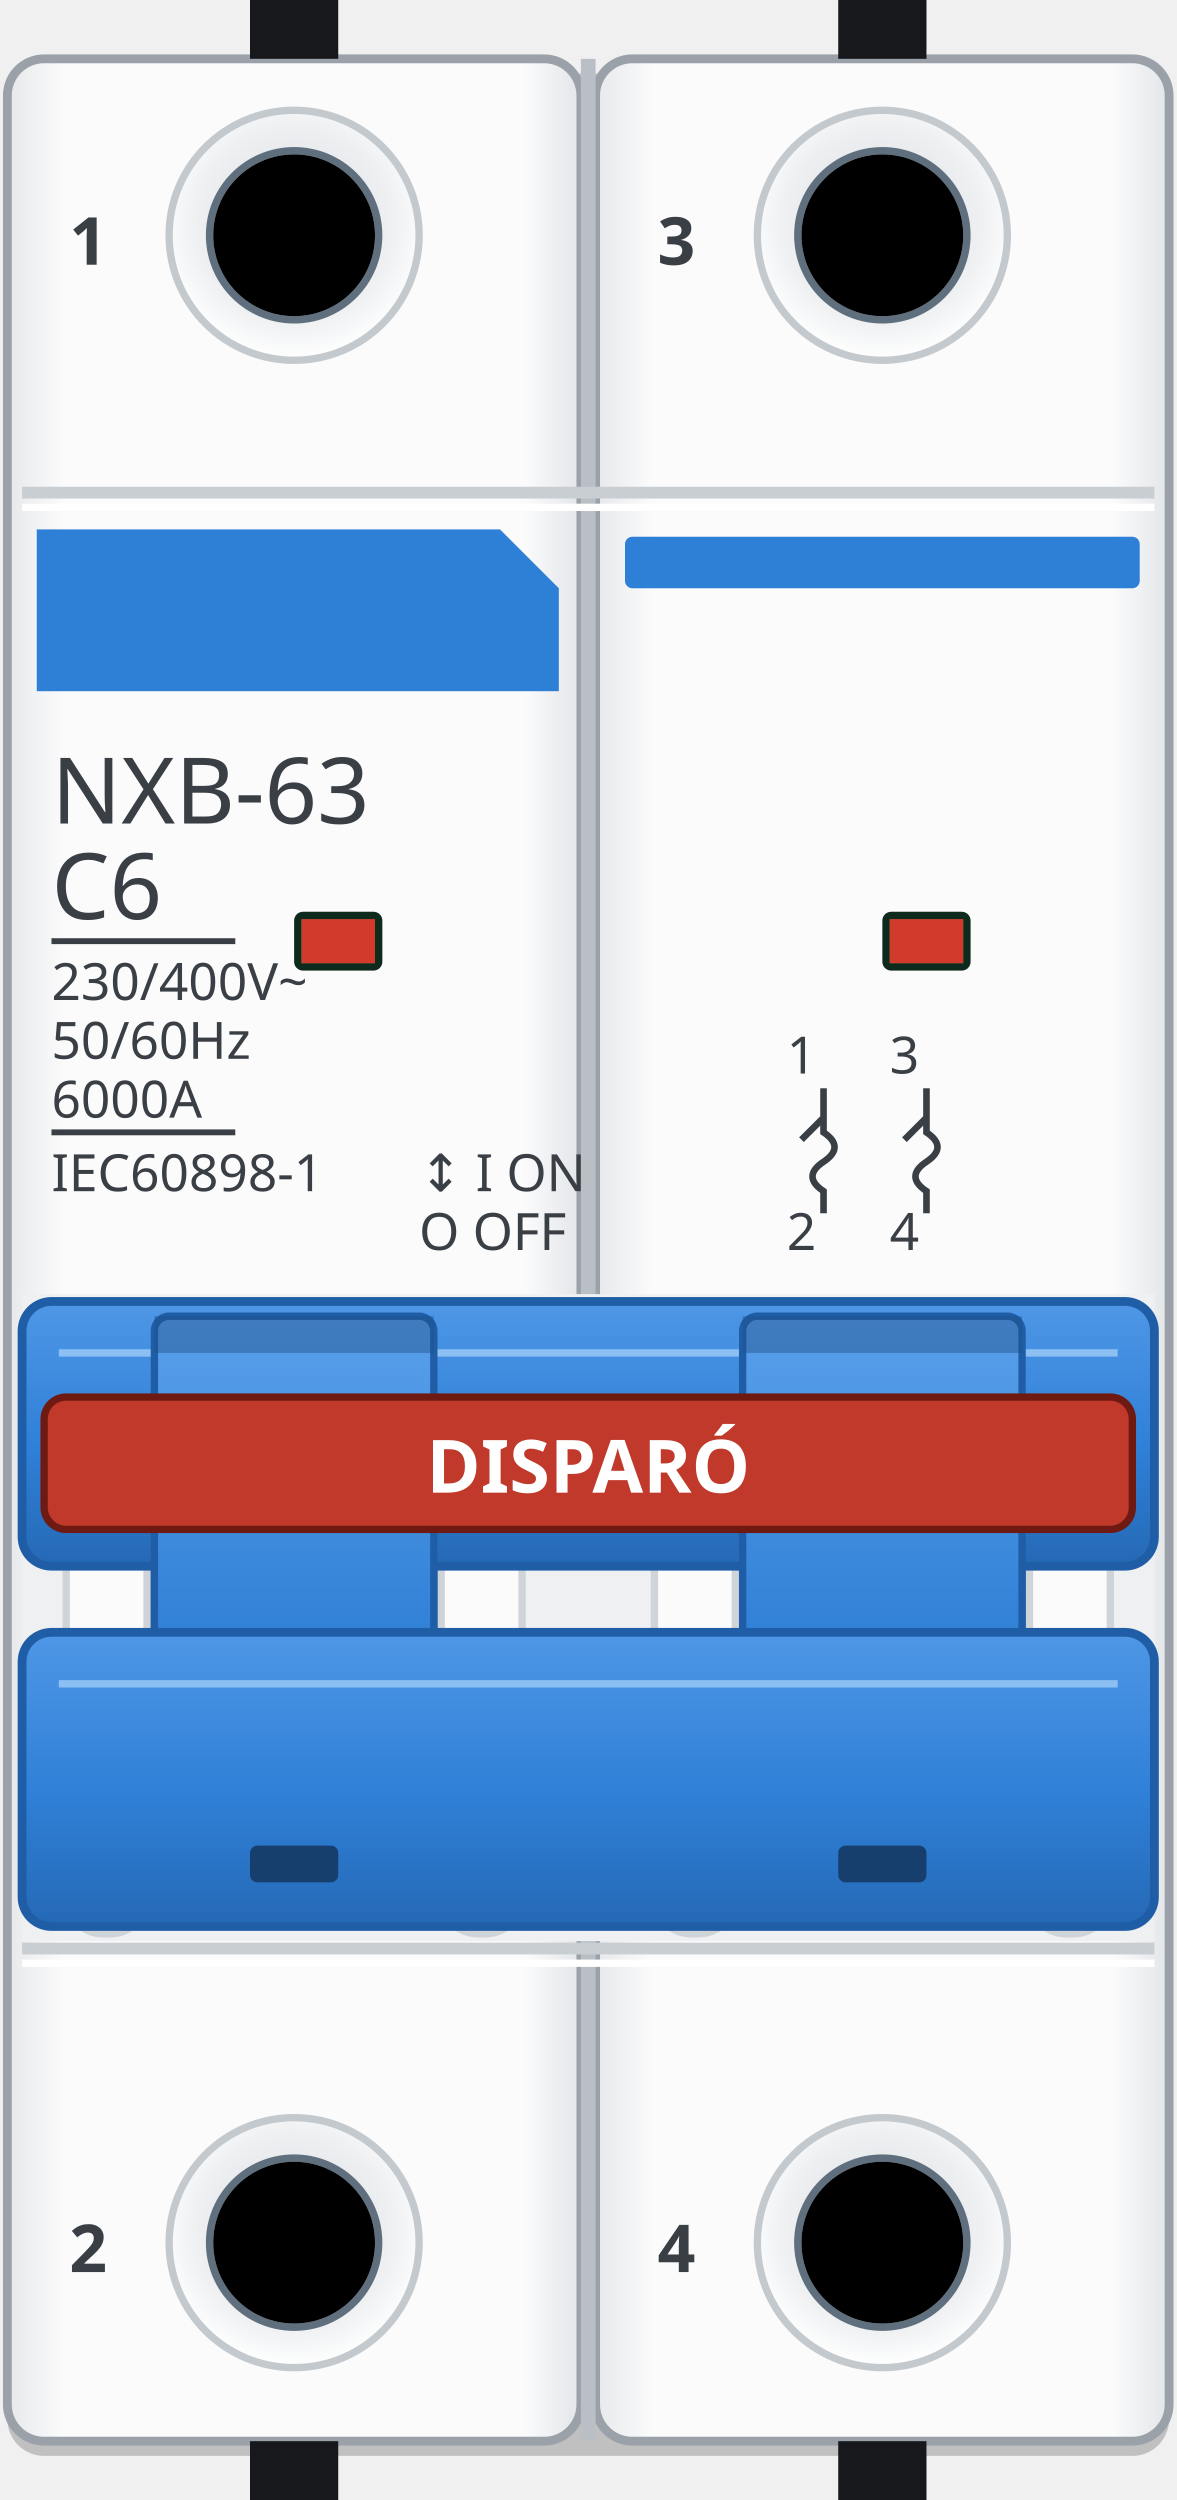
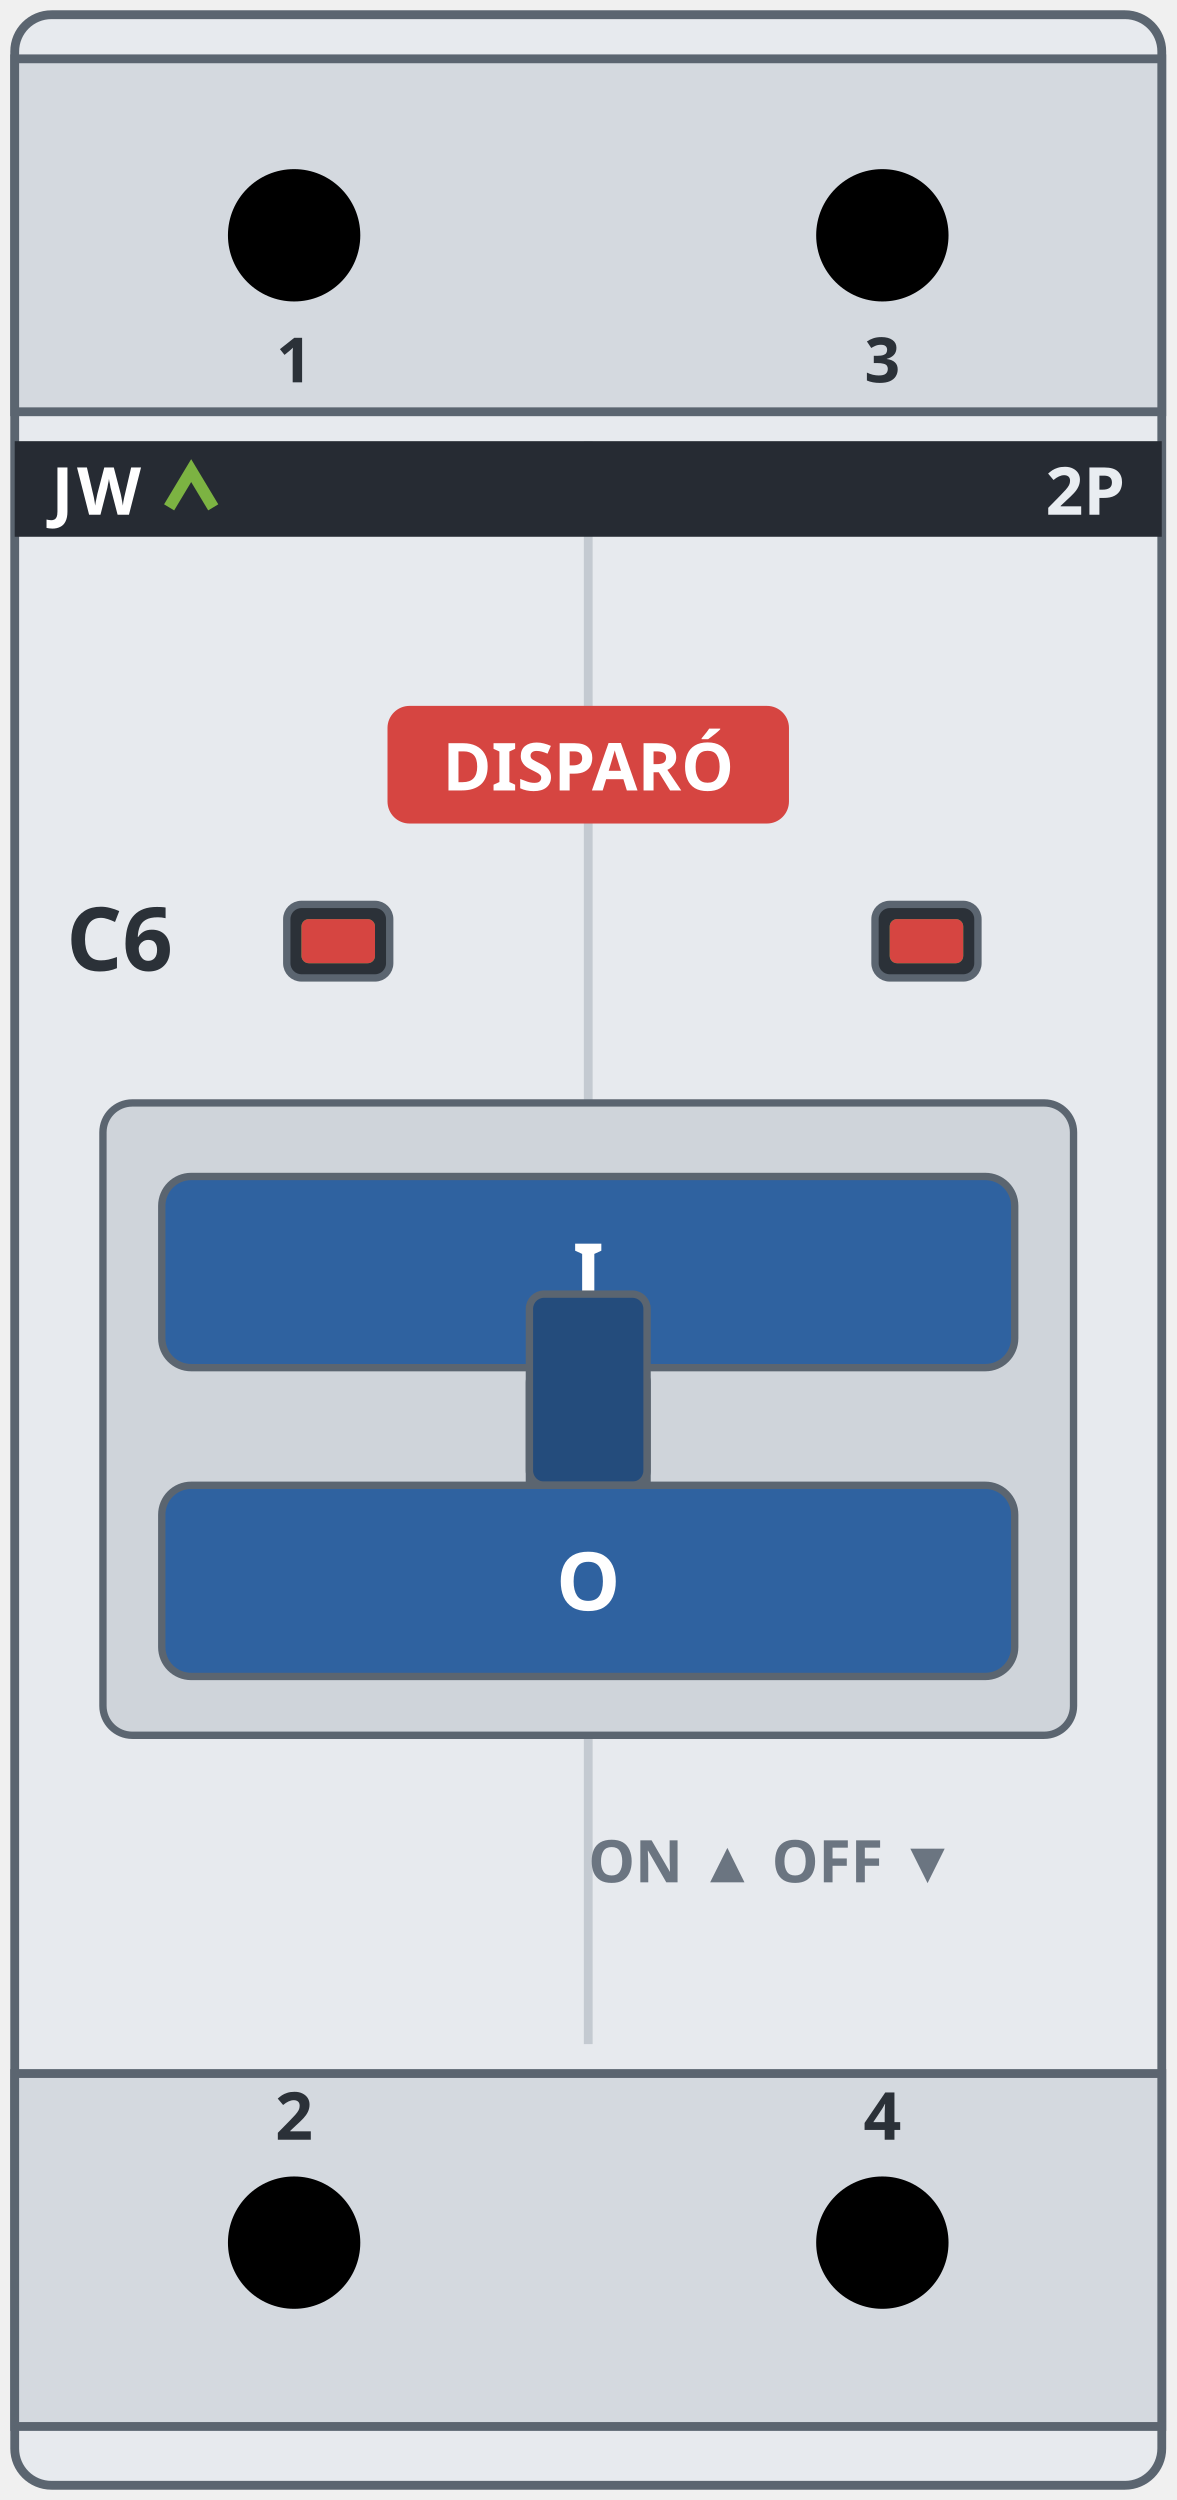
- <svg xmlns="http://www.w3.org/2000/svg" viewBox="0 0 160 340">
+ <svg xmlns="http://www.w3.org/2000/svg" viewBox="0 0 160 340" width="160" height="340" font-family="Segoe UI,Noto Sans,Arial,sans-serif">
  <defs>
-     <linearGradient id="brk2-zmk" x1="0" y1="0" x2="1" y2="1">
-       <stop offset="0" stop-color="#6b6f72" />
-       <stop offset=".5" stop-color="#4a4d50" />
-       <stop offset="1" stop-color="#36383b" />
-     </linearGradient>
-     <linearGradient id="brk2-chr" x1="0" y1="0" x2="1" y2="1">
-       <stop offset="0" stop-color="#fdfdfd" />
-       <stop offset=".3" stop-color="#c9ced3" />
-       <stop offset=".55" stop-color="#7f8790" />
-       <stop offset=".75" stop-color="#eef0f2" />
-       <stop offset="1" stop-color="#8a9199" />
-     </linearGradient>
-     <linearGradient id="brk2-brs" x1="0" y1="0" x2="1" y2="1">
-       <stop offset="0" stop-color="#e9cf95" />
-       <stop offset="1" stop-color="#9c7a3c" />
-     </linearGradient>
-     <linearGradient id="brk2-scr" x1="0" y1="0" x2="1" y2="1">
-       <stop offset="0" stop-color="#f4f6f8" />
-       <stop offset="1" stop-color="#a5acb4" />
-     </linearGradient>
-     <linearGradient id="brk2-blk" x1="0" y1="0" x2="1" y2="0">
-       <stop offset="0" stop-color="#1c1e21" />
-       <stop offset=".35" stop-color="#3a3e44" />
-       <stop offset="1" stop-color="#202226" />
-     </linearGradient>
-     <radialGradient id="brk2-off" cx=".45" cy=".4" r=".65">
-       <stop offset="0" stop-color="#000" stop-opacity=".35" />
-       <stop offset="1" stop-color="#000" stop-opacity=".62" />
-     </radialGradient>
-     <radialGradient id="brk2-on" cx=".5" cy=".5" r=".5">
-       <stop offset="0" stop-color="#fff" stop-opacity=".95" />
-       <stop offset=".35" stop-color="#fff" stop-opacity=".45" />
-       <stop offset=".8" stop-color="#fff" stop-opacity="0" />
-       <stop offset="1" stop-color="#000" stop-opacity=".15" />
-     </radialGradient>
-     <radialGradient id="brk2-burn" cx=".55" cy=".5" r=".6">
-       <stop offset="0" stop-color="#1a1410" stop-opacity=".9" />
-       <stop offset=".6" stop-color="#2b211a" stop-opacity=".75" />
-       <stop offset="1" stop-color="#000" stop-opacity=".8" />
-     </radialGradient>
-     <radialGradient id="brk2-dome" cx=".4" cy=".35" r=".7">
-       <stop offset="0" stop-color="#fff" stop-opacity=".25" />
-       <stop offset=".6" stop-color="#fff" stop-opacity="0" />
-       <stop offset="1" stop-color="#000" stop-opacity=".35" />
-     </radialGradient>
-     <linearGradient id="brk2-knob" x1="0" y1="0" x2="1" y2="1">
-       <stop offset="0" stop-color="#4a4f56" />
-       <stop offset=".5" stop-color="#25282c" />
-       <stop offset="1" stop-color="#121315" />
-     </linearGradient>
-     <linearGradient id="brk2-wht" x1="0" y1="0" x2="1" y2="0">
-       <stop offset="0" stop-color="#e6e8ea" />
-       <stop offset=".1" stop-color="#fbfbfc" />
-       <stop offset=".9" stop-color="#fbfbfc" />
-       <stop offset="1" stop-color="#e2e5e8" />
-     </linearGradient>
-     <radialGradient id="brk2-boss" cx=".5" cy=".45" r=".55">
-       <stop offset="0" stop-color="#d9dde1" />
-       <stop offset=".72" stop-color="#eef0f2" />
-       <stop offset="1" stop-color="#ffffff" />
-     </radialGradient>
-     <linearGradient id="brk2-zinc" x1="0" y1="0" x2="1" y2="1">
-       <stop offset="0" stop-color="#e3ecf3" />
-       <stop offset=".45" stop-color="#9fb2c2" />
-       <stop offset=".7" stop-color="#cfdbe5" />
-       <stop offset="1" stop-color="#7f93a4" />
-     </linearGradient>
-     <linearGradient id="brk2-hdl" x1="0" y1="0" x2="0" y2="1">
-       <stop offset="0" stop-color="#5aa0ea" />
-       <stop offset="1" stop-color="#2e7fd6" />
-     </linearGradient>
-     <linearGradient id="brk2-bar" x1="0" y1="0" x2="0" y2="1">
-       <stop offset="0" stop-color="#4f97e6" />
-       <stop offset=".55" stop-color="#2f80d8" />
-       <stop offset="1" stop-color="#2569b5" />
+     <linearGradient id="jwt-win" x1="0" y1="0" x2="0" y2="1">
+       <stop offset="0" stop-color="#1c2128" />
+       <stop offset="1" stop-color="#2b323b" />
    </linearGradient>
  </defs>
-   <rect x="1" y="10" width="158" height="324" rx="5" fill="#000" opacity=".2" />
-   <rect x="1" y="8" width="78" height="324" rx="5" fill="url(#brk2-wht)" stroke="#9aa1a8" stroke-width="1.2" />
-   <rect x="81" y="8" width="78" height="324" rx="5" fill="url(#brk2-wht)" stroke="#9aa1a8" stroke-width="1.2" />
-   <rect x="79" y="8" width="2" height="324" fill="#b9bfc5" />
-   <line x1="3" y1="67" x2="157" y2="67" stroke="#c9ced3" stroke-width="1.6" />
-   <line x1="3" y1="69" x2="157" y2="69" stroke="#ffffff" stroke-width="1" />
-   <line x1="3" y1="265" x2="157" y2="265" stroke="#c9ced3" stroke-width="1.6" />
-   <line x1="3" y1="267" x2="157" y2="267" stroke="#ffffff" stroke-width="1" />
-   <circle cx="40" cy="32" r="17" fill="url(#brk2-boss)" stroke="#c4c9ce" stroke-width="1" />
-   <circle cx="40" cy="32" r="11.5" fill="url(#brk2-zinc)" stroke="#5f6f7d" stroke-width="1" />
-   <path d="M33 32H47M40 25V39" stroke="#46525d" stroke-width="3" stroke-linecap="round" />
-   <rect x="37.5" y="29.5" width="5" height="5" fill="#5b6873" />
-   <rect x="34" y="0" width="12" height="8" fill="#16181b" />
-   <circle class="jw-term" data-term="1" cx="40" cy="32" r="11" />
-   <text x="12" y="36" text-anchor="middle" font-family="sans-serif" font-size="9" font-weight="700" fill="#3a3f45">1</text>
-   <circle cx="40" cy="305" r="17" fill="url(#brk2-boss)" stroke="#c4c9ce" stroke-width="1" />
-   <circle cx="40" cy="305" r="11.5" fill="url(#brk2-zinc)" stroke="#5f6f7d" stroke-width="1" />
-   <path d="M33 305H47M40 298V312" stroke="#46525d" stroke-width="3" stroke-linecap="round" />
-   <rect x="37.5" y="302.5" width="5" height="5" fill="#5b6873" />
-   <rect x="34" y="332" width="12" height="8" fill="#16181b" />
-   <circle class="jw-term" data-term="2" cx="40" cy="305" r="11" />
-   <text x="12" y="309" text-anchor="middle" font-family="sans-serif" font-size="9" font-weight="700" fill="#3a3f45">2</text>
-   <circle cx="120" cy="32" r="17" fill="url(#brk2-boss)" stroke="#c4c9ce" stroke-width="1" />
-   <circle cx="120" cy="32" r="11.5" fill="url(#brk2-zinc)" stroke="#5f6f7d" stroke-width="1" />
-   <path d="M113 32H127M120 25V39" stroke="#46525d" stroke-width="3" stroke-linecap="round" />
-   <rect x="117.5" y="29.5" width="5" height="5" fill="#5b6873" />
-   <rect x="114" y="0" width="12" height="8" fill="#16181b" />
-   <circle class="jw-term" data-term="3" cx="120" cy="32" r="11" />
-   <text x="92" y="36" text-anchor="middle" font-family="sans-serif" font-size="9" font-weight="700" fill="#3a3f45">3</text>
-   <circle cx="120" cy="305" r="17" fill="url(#brk2-boss)" stroke="#c4c9ce" stroke-width="1" />
-   <circle cx="120" cy="305" r="11.5" fill="url(#brk2-zinc)" stroke="#5f6f7d" stroke-width="1" />
-   <path d="M113 305H127M120 298V312" stroke="#46525d" stroke-width="3" stroke-linecap="round" />
-   <rect x="117.5" y="302.5" width="5" height="5" fill="#5b6873" />
-   <rect x="114" y="332" width="12" height="8" fill="#16181b" />
-   <circle class="jw-term" data-term="4" cx="120" cy="305" r="11" />
-   <text x="92" y="309" text-anchor="middle" font-family="sans-serif" font-size="9" font-weight="700" fill="#3a3f45">4</text>
-   <path d="M5 72 H68 L76 80 V94 H5 Z" fill="#2e7fd6" />
-   <g id="breaker-logo" />
-   <rect x="85" y="73" width="70" height="7" rx="1" fill="#2e7fd6" />
-   <text x="7" y="112" font-family="sans-serif" font-size="12.5" fill="#3a3f45">NXB-63</text>
-   <text x="7" y="125" font-family="sans-serif" font-size="12.5" fill="#3a3f45" data-text="out.rating">C6</text>
-   <line x1="7" y1="128" x2="32" y2="128" stroke="#3a3f45" stroke-width=".8" />
-   <text x="7" y="136" font-family="sans-serif" font-size="7" fill="#3a3f45">230/400V~</text>
-   <text x="7" y="144" font-family="sans-serif" font-size="7" fill="#3a3f45">50/60Hz</text>
-   <text x="7" y="152" font-family="sans-serif" font-size="7" fill="#3a3f45">6000A</text>
-   <line x1="7" y1="154" x2="32" y2="154" stroke="#3a3f45" stroke-width=".8" />
-   <text x="7" y="162" font-family="sans-serif" font-size="7" fill="#3a3f45">IEC60898-1</text>
-   <text x="57" y="162" font-family="sans-serif" font-size="7" fill="#3a3f45">↕ I ON</text>
-   <text x="57" y="170" font-family="sans-serif" font-size="7" fill="#3a3f45">  O OFF</text>
-   <text x="107" y="146" font-family="sans-serif" font-size="7" fill="#3a3f45">1</text>
-   <text x="107" y="170" font-family="sans-serif" font-size="7" fill="#3a3f45">2</text>
-   <path d="M112 148 v4 l-3 3 m3 -3 m0 0 v2 q3 2 0 4 q-3 2 0 4 v3" fill="none" stroke="#3a3f45" stroke-width=".9" />
-   <text x="121" y="146" font-family="sans-serif" font-size="7" fill="#3a3f45">3</text>
-   <text x="121" y="170" font-family="sans-serif" font-size="7" fill="#3a3f45">4</text>
-   <path d="M126 148 v4 l-3 3 m3 -3 m0 0 v2 q3 2 0 4 q-3 2 0 4 v3" fill="none" stroke="#3a3f45" stroke-width=".9" />
-   <rect x="40" y="124" width="12" height="8" rx="1.2" fill="#0e2a1c" />
-   <rect data-show="!out.on" x="41" y="125" width="10" height="6" fill="#1f7a4a" />
-   <rect data-show="out.on" x="41" y="125" width="10" height="6" fill="#d23a2c" />
-   <rect x="120" y="124" width="12" height="8" rx="1.2" fill="#0e2a1c" />
-   <rect data-show="!out.on" x="121" y="125" width="10" height="6" fill="#1f7a4a" />
-   <rect data-show="out.on" x="121" y="125" width="10" height="6" fill="#d23a2c" />
-   <g data-action="lever" data-kind="toggle">
-     <rect x="3" y="176" width="154" height="88" fill="#eef0f2" />
-     <rect x="9" y="177" width="11" height="86" rx="5" fill="#fbfbfc" stroke="#cfd4d9" />
-     <rect x="60" y="177" width="11" height="86" rx="5" fill="#fbfbfc" stroke="#cfd4d9" />
-     <rect x="89" y="177" width="11" height="86" rx="5" fill="#fbfbfc" stroke="#cfd4d9" />
-     <rect x="140" y="177" width="11" height="86" rx="5" fill="#fbfbfc" stroke="#cfd4d9" />
+   <rect x="2" y="2" width="156" height="336" rx="5" fill="#e7eaee" stroke="#5b6570" stroke-width="1.2" />
+   <rect x="2" y="8" width="156" height="48" fill="#d4d9df" stroke="#5b6570" stroke-width="1.2" />
+   <rect x="2" y="282" width="156" height="48" fill="#d4d9df" stroke="#5b6570" stroke-width="1.2" />
+   <circle cx="40" cy="32" r="8" fill="#f4f6f8" stroke="#5b6570" stroke-width="1.2" />
+   <circle cx="40" cy="32" r="5.8" fill="none" stroke="#c9cfd6" stroke-width="1" />
+   <path d="M36.0 32h8 M40 28.0v8" fill="none" stroke="#39414b" stroke-width="1.8" stroke-linecap="round" />
+   <circle class="jw-term" data-term="1" cx="40" cy="32" r="9" />
+   <text x="40" y="52" font-size="8.5" font-weight="700" fill="#2b3138" text-anchor="middle">1</text>
+   <circle cx="40" cy="305" r="8" fill="#f4f6f8" stroke="#5b6570" stroke-width="1.2" />
+   <circle cx="40" cy="305" r="5.8" fill="none" stroke="#c9cfd6" stroke-width="1" />
+   <path d="M36.0 305h8 M40 301.0v8" fill="none" stroke="#39414b" stroke-width="1.8" stroke-linecap="round" />
+   <circle class="jw-term" data-term="2" cx="40" cy="305" r="9" />
+   <text x="40" y="291" font-size="9" font-weight="700" fill="#2b3138" text-anchor="middle">2</text>
+   <rect x="39" y="123" width="14" height="10" rx="2" fill="#2b3138" stroke="#5b6570" stroke-width="1" />
+   <rect x="41" y="125" width="10" height="6" rx="1" fill="#3fae54" stroke="none" stroke-width="0" data-show="!out.on" />
+   <rect x="41" y="125" width="10" height="6" rx="1" fill="#d64541" stroke="none" stroke-width="0" data-show="out.on" />
+   <circle cx="120" cy="32" r="8" fill="#f4f6f8" stroke="#5b6570" stroke-width="1.2" />
+   <circle cx="120" cy="32" r="5.8" fill="none" stroke="#c9cfd6" stroke-width="1" />
+   <path d="M116.0 32h8 M120 28.0v8" fill="none" stroke="#39414b" stroke-width="1.8" stroke-linecap="round" />
+   <circle class="jw-term" data-term="3" cx="120" cy="32" r="9" />
+   <text x="120" y="52" font-size="8.5" font-weight="700" fill="#2b3138" text-anchor="middle">3</text>
+   <circle cx="120" cy="305" r="8" fill="#f4f6f8" stroke="#5b6570" stroke-width="1.2" />
+   <circle cx="120" cy="305" r="5.8" fill="none" stroke="#c9cfd6" stroke-width="1" />
+   <path d="M116.0 305h8 M120 301.0v8" fill="none" stroke="#39414b" stroke-width="1.8" stroke-linecap="round" />
+   <circle class="jw-term" data-term="4" cx="120" cy="305" r="9" />
+   <text x="120" y="291" font-size="9" font-weight="700" fill="#2b3138" text-anchor="middle">4</text>
+   <rect x="119" y="123" width="14" height="10" rx="2" fill="#2b3138" stroke="#5b6570" stroke-width="1" />
+   <rect x="121" y="125" width="10" height="6" rx="1" fill="#3fae54" stroke="none" stroke-width="0" data-show="!out.on" />
+   <rect x="121" y="125" width="10" height="6" rx="1" fill="#d64541" stroke="none" stroke-width="0" data-show="out.on" />
+   <path d="M80 60 V278" fill="none" stroke="#c4cad1" stroke-width="1.2" />
+   <rect x="2" y="60" width="156" height="13" fill="#262b33" />
+   <text x="7" y="70" font-size="9" font-weight="800" fill="#fff" text-anchor="start" letter-spacing=".5">JW</text>
+   <path d="M23 69 l3 -5 l3 5" fill="none" stroke="#7cb342" stroke-width="1.6" />
+   <text x="153" y="70" font-size="9" font-weight="700" fill="#e9edf1" text-anchor="end">2P</text>
+   <text x="9" y="132" font-size="12" font-weight="800" fill="#2b3138" text-anchor="start" data-text="out.rating">C6</text>
+   <g data-action="lever" data-kind="toggle" style="cursor:pointer">
+     <rect x="14" y="150" width="132" height="86" rx="4" fill="#cfd4da" stroke="#5b6570" stroke-width="1" />
    <g data-show="out.on">
-       <rect x="21" y="200" width="38" height="58" rx="2" fill="url(#brk2-hdl)" stroke="#1f5ea6" stroke-width="1" />
-       <rect x="21" y="252" width="38" height="6" fill="#1e4f8a" opacity=".55" />
-       <rect x="101" y="200" width="38" height="58" rx="2" fill="url(#brk2-hdl)" stroke="#1f5ea6" stroke-width="1" />
-       <rect x="101" y="252" width="38" height="6" fill="#1e4f8a" opacity=".55" />
-       <rect x="3" y="177" width="154" height="36" rx="4" fill="url(#brk2-bar)" stroke="#1f5ea6" stroke-width="1.2" />
-       <line x1="8" y1="184" x2="152" y2="184" stroke="#8cc0f2" stroke-width="1" />
-       <rect x="34" y="179" width="12" height="5" rx="1" fill="#163f6e" />
-       <rect x="114" y="179" width="12" height="5" rx="1" fill="#163f6e" />
+       <rect x="22.0" y="160" width="116.0" height="26" rx="4" fill="#2f62a0" stroke="#5b6570" stroke-width="1" />
+       <text x="80.0" y="177" font-size="11" font-weight="700" fill="#fff" text-anchor="middle">I</text>
+       <rect x="72.0" y="186" width="16" height="26" rx="2" fill="#244c7c" stroke="#5b6570" stroke-width="1" />
    </g>
    <g data-show="!out.on">
-       <rect x="21" y="179" width="38" height="46" rx="2" fill="url(#brk2-hdl)" stroke="#1f5ea6" stroke-width="1" />
-       <rect x="21" y="179" width="38" height="5" fill="#1e4f8a" opacity=".45" />
-       <rect x="101" y="179" width="38" height="46" rx="2" fill="url(#brk2-hdl)" stroke="#1f5ea6" stroke-width="1" />
-       <rect x="101" y="179" width="38" height="5" fill="#1e4f8a" opacity=".45" />
-       <rect x="3" y="222" width="154" height="40" rx="4" fill="url(#brk2-bar)" stroke="#1f5ea6" stroke-width="1.2" />
-       <line x1="8" y1="229" x2="152" y2="229" stroke="#8cc0f2" stroke-width="1" />
-       <rect x="34" y="251" width="12" height="5" rx="1" fill="#163f6e" />
-       <rect x="114" y="251" width="12" height="5" rx="1" fill="#163f6e" />
+       <rect x="72.0" y="176" width="16" height="26" rx="2" fill="#244c7c" stroke="#5b6570" stroke-width="1" />
+       <rect x="22.0" y="202" width="116.0" height="26" rx="4" fill="#2f62a0" stroke="#5b6570" stroke-width="1" />
+       <text x="80.0" y="219" font-size="11" font-weight="700" fill="#fff" text-anchor="middle">O</text>
    </g>
  </g>
+   <text x="80.0" y="256" font-size="8" font-weight="700" fill="#6b7581" text-anchor="600">ON ▲  OFF ▼</text>
  <g data-show="out.tripped">
-     <rect x="6" y="190" width="148" height="18" rx="3" fill="#c0392b" stroke="#6e1a12" stroke-width="1" />
-     <text x="80.0" y="203" text-anchor="middle" font-family="sans-serif" font-size="10" font-weight="800" fill="#fff">DISPARÓ</text>
+     <rect x="52.7" y="96" width="54.6" height="16" rx="3" fill="#d64541" stroke="none" stroke-width="0" />
+     <text x="80.0" y="107.5" font-size="9" font-weight="800" fill="#fff" text-anchor="middle">DISPARÓ</text>
  </g>
</svg>
